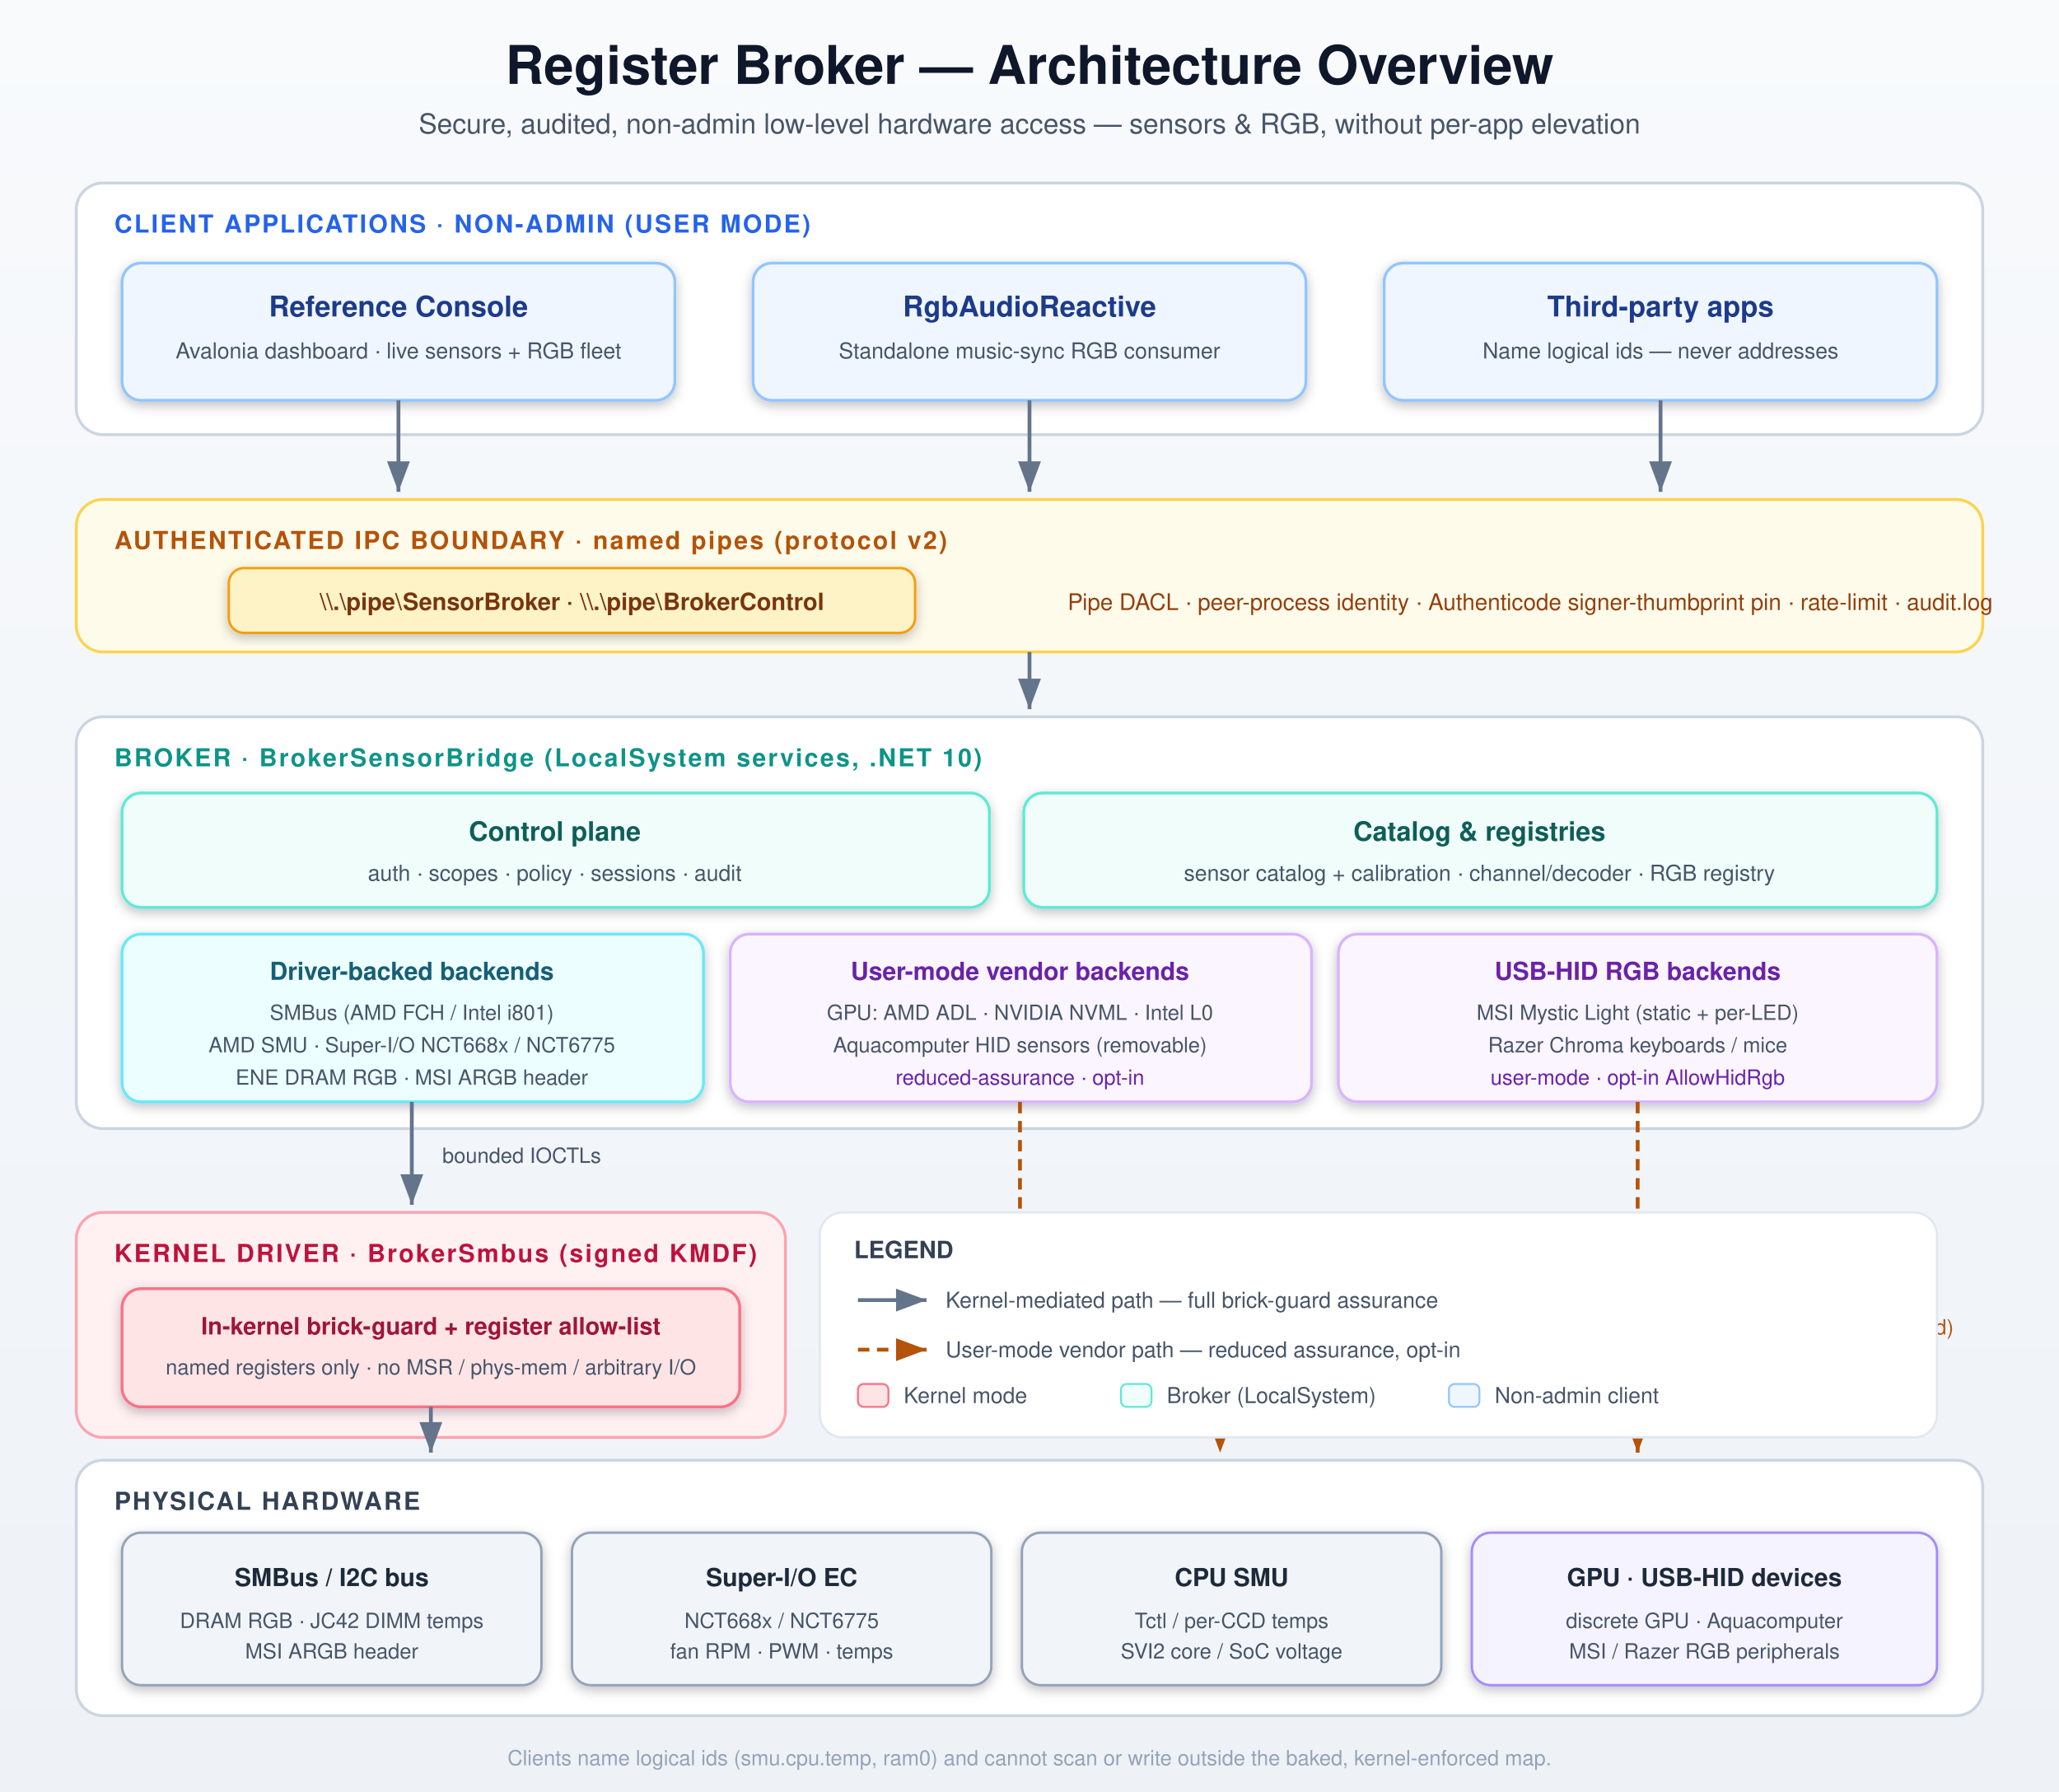
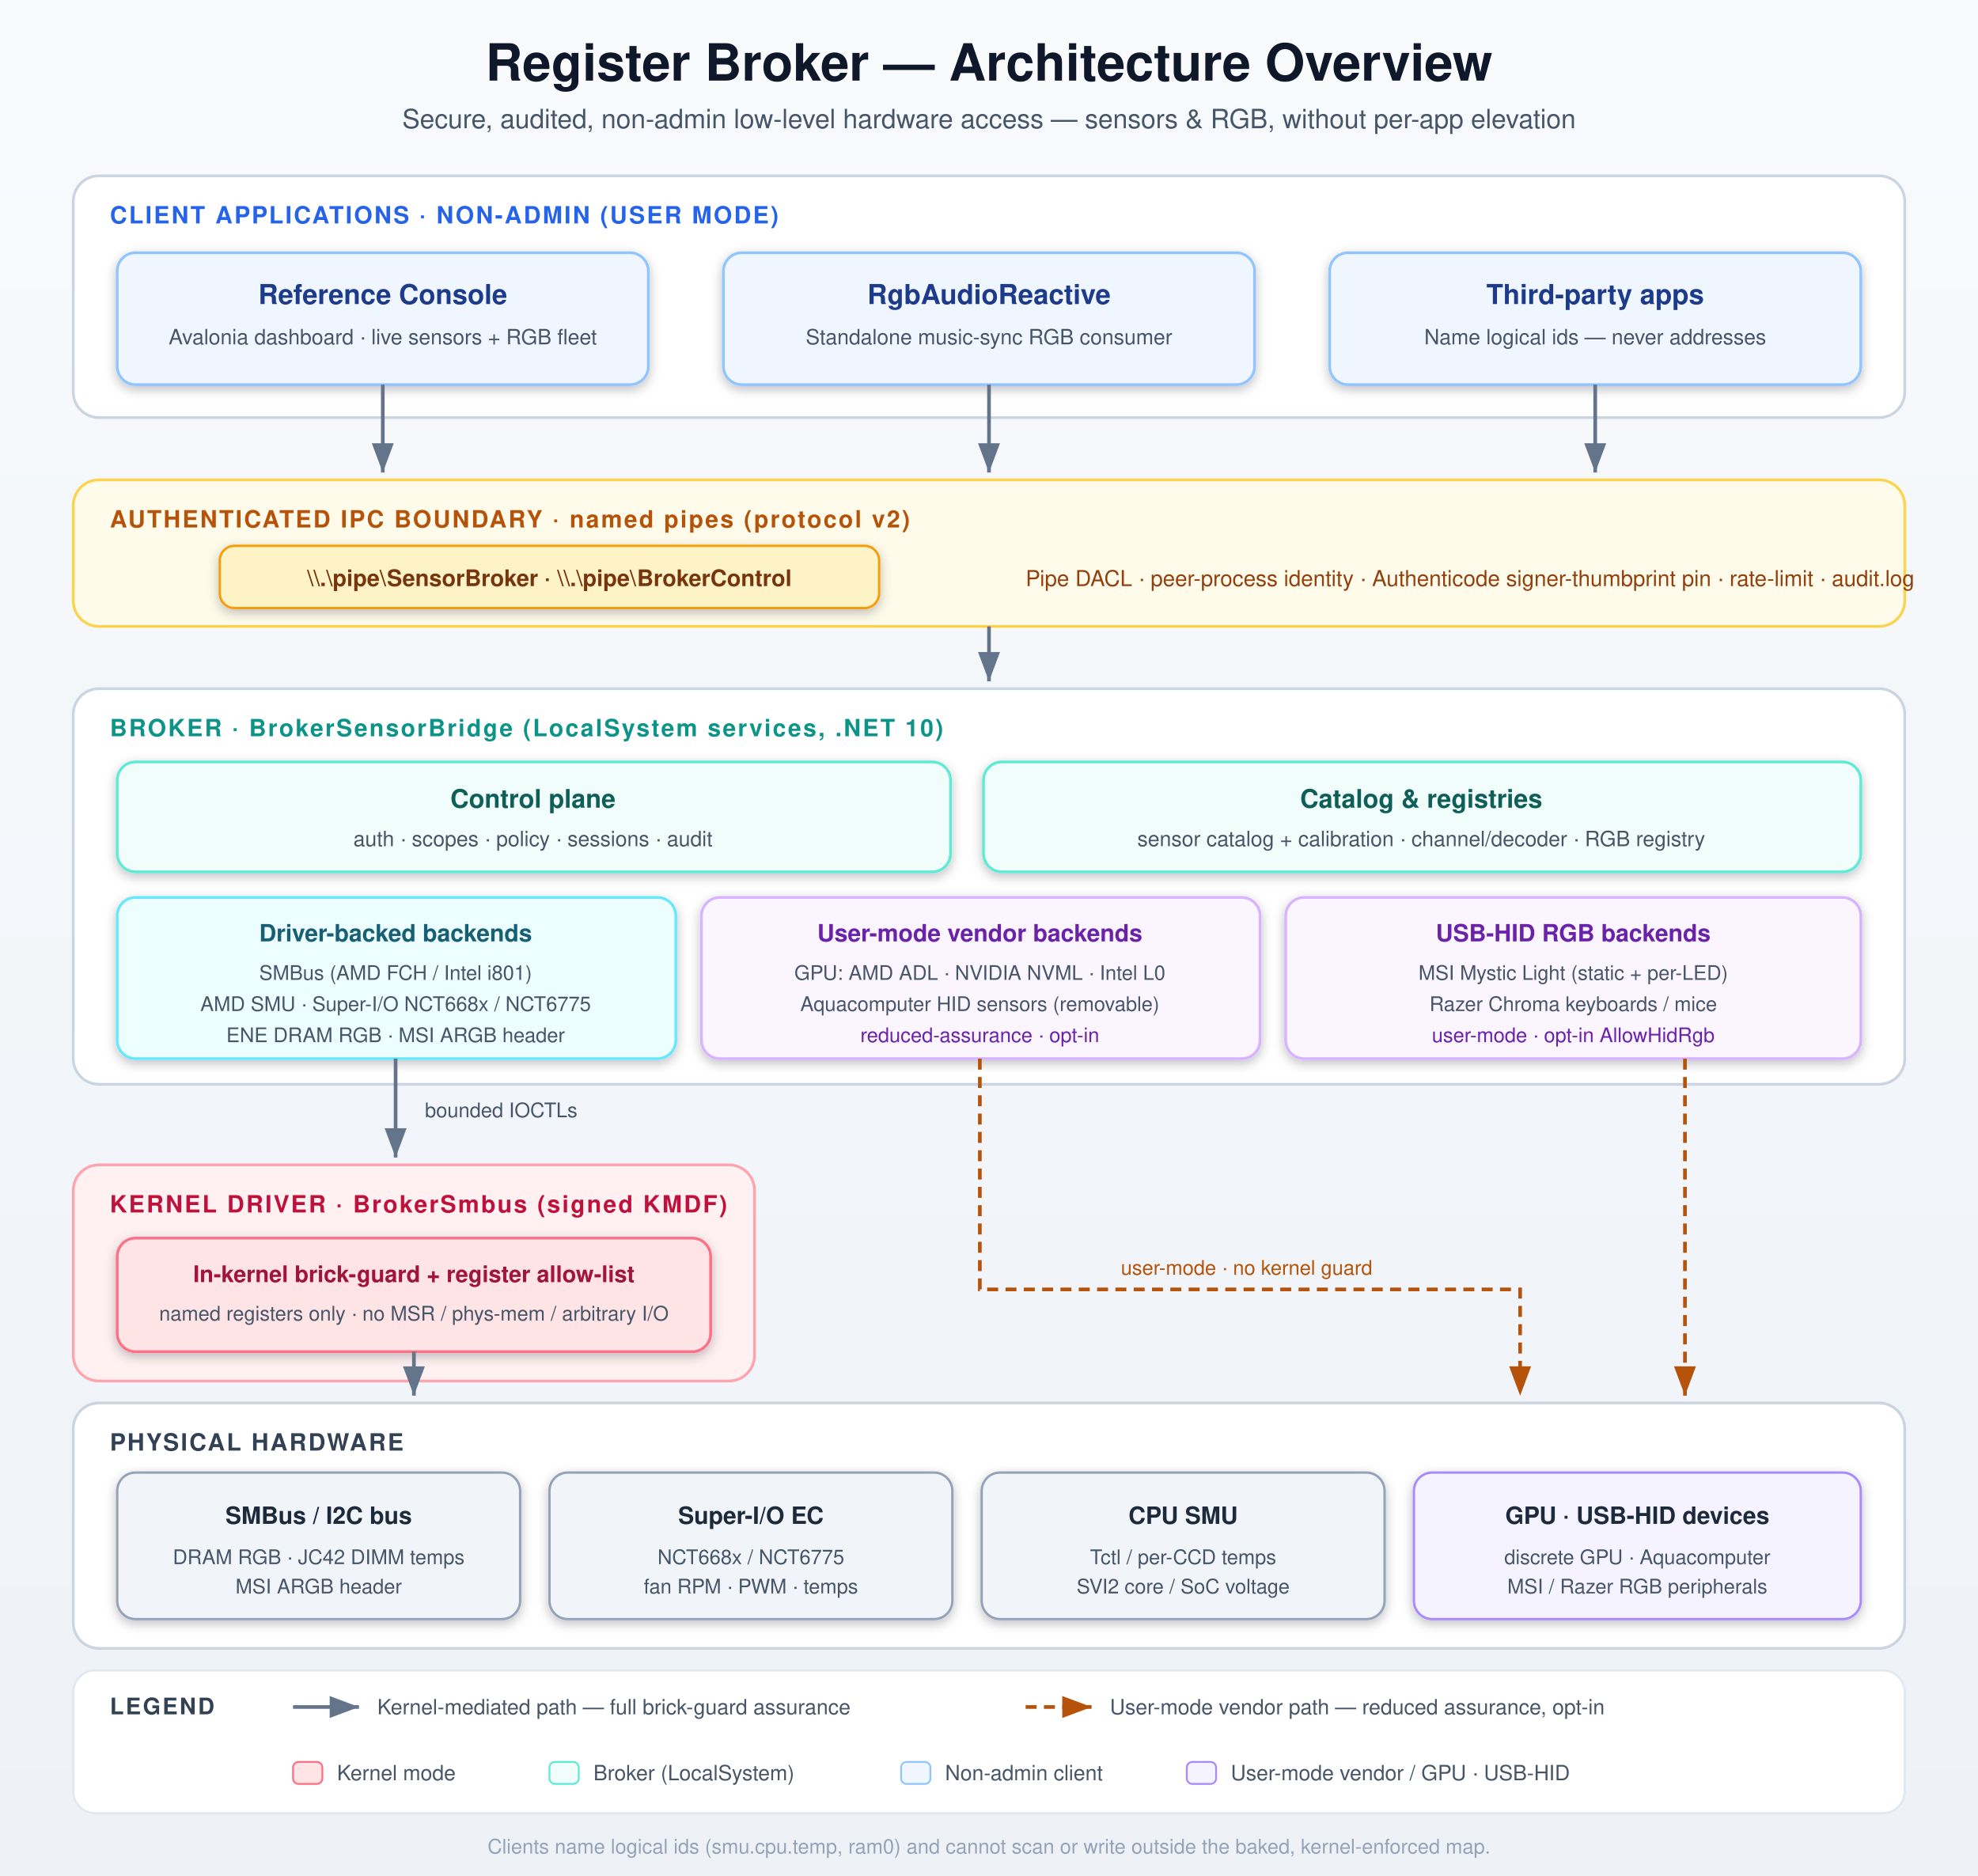
- <svg xmlns="http://www.w3.org/2000/svg" width="1080" height="940" viewBox="0 0 1080 940" font-family="Segoe UI, Helvetica, Arial, sans-serif">
+ <svg xmlns="http://www.w3.org/2000/svg" width="1080" height="1024" viewBox="0 0 1080 1024" font-family="Segoe UI, Helvetica, Arial, sans-serif">
  <defs>
    <filter id="shadow" x="-20%" y="-20%" width="140%" height="140%">
      <feDropShadow dx="0" dy="2" stdDeviation="3" flood-color="#0b1220" flood-opacity="0.25" />
    </filter>
    <marker id="arrow" markerWidth="10" markerHeight="10" refX="8" refY="3" orient="auto" markerUnits="strokeWidth">
      <path d="M0,0 L8,3 L0,6 Z" fill="#64748b" />
    </marker>
    <marker id="arrowTrust" markerWidth="10" markerHeight="10" refX="8" refY="3" orient="auto" markerUnits="strokeWidth">
      <path d="M0,0 L8,3 L0,6 Z" fill="#b45309" />
    </marker>
    <linearGradient id="bgGrad" x1="0" y1="0" x2="0" y2="1">
      <stop offset="0%" stop-color="#f8fafc" />
      <stop offset="100%" stop-color="#eef2f7" />
    </linearGradient>
  </defs>
-   <rect x="0" y="0" width="1080" height="940" fill="url(#bgGrad)" />
+   <rect x="0" y="0" width="1080" height="1024" fill="url(#bgGrad)" />
  <text x="540" y="44" text-anchor="middle" font-size="28" font-weight="700" fill="#0f172a">Register Broker — Architecture Overview</text>
  <text x="540" y="70" text-anchor="middle" font-size="14.5" fill="#475569">Secure, audited, non-admin low-level hardware access — sensors &amp; RGB, without per-app elevation</text>
  <rect x="40" y="96" width="1000" height="132" rx="14" fill="#ffffff" stroke="#cbd5e1" stroke-width="1.5" />
  <text x="60" y="122" font-size="13" font-weight="700" fill="#2563eb" letter-spacing="1">CLIENT APPLICATIONS · NON-ADMIN (USER MODE)</text>
  <g filter="url(#shadow)">
    <rect x="64" y="138" width="290" height="72" rx="10" fill="#eff6ff" stroke="#93c5fd" stroke-width="1.5" />
    <text x="209" y="166" text-anchor="middle" font-size="15" font-weight="600" fill="#1e3a8a">Reference Console</text>
    <text x="209" y="188" text-anchor="middle" font-size="11.5" fill="#475569">Avalonia dashboard · live sensors + RGB fleet</text>
  </g>
  <g filter="url(#shadow)">
    <rect x="395" y="138" width="290" height="72" rx="10" fill="#eff6ff" stroke="#93c5fd" stroke-width="1.5" />
    <text x="540" y="166" text-anchor="middle" font-size="15" font-weight="600" fill="#1e3a8a">RgbAudioReactive</text>
    <text x="540" y="188" text-anchor="middle" font-size="11.5" fill="#475569">Standalone music-sync RGB consumer</text>
  </g>
  <g filter="url(#shadow)">
    <rect x="726" y="138" width="290" height="72" rx="10" fill="#eff6ff" stroke="#93c5fd" stroke-width="1.5" />
    <text x="871" y="166" text-anchor="middle" font-size="15" font-weight="600" fill="#1e3a8a">Third-party apps</text>
    <text x="871" y="188" text-anchor="middle" font-size="11.5" fill="#475569">Name logical ids — never addresses</text>
  </g>
  <line x1="209" y1="210" x2="209" y2="258" stroke="#64748b" stroke-width="2" marker-end="url(#arrow)" />
  <line x1="540" y1="210" x2="540" y2="258" stroke="#64748b" stroke-width="2" marker-end="url(#arrow)" />
  <line x1="871" y1="210" x2="871" y2="258" stroke="#64748b" stroke-width="2" marker-end="url(#arrow)" />
  <rect x="40" y="262" width="1000" height="80" rx="14" fill="#fffbeb" stroke="#fcd34d" stroke-width="1.5" />
  <text x="60" y="288" font-size="13" font-weight="700" fill="#b45309" letter-spacing="1">AUTHENTICATED IPC BOUNDARY · named pipes (protocol v2)</text>
  <g filter="url(#shadow)">
    <rect x="120" y="298" width="360" height="34" rx="8" fill="#fef3c7" stroke="#f59e0b" stroke-width="1.3" />
    <text x="300" y="320" text-anchor="middle" font-size="12.5" font-weight="600" fill="#78350f">\\.\pipe\SensorBroker  ·  \\.\pipe\BrokerControl</text>
  </g>
  <text x="560" y="320" font-size="12" fill="#92400e">Pipe DACL · peer-process identity · Authenticode signer-thumbprint pin · rate-limit · audit.log</text>
  <line x1="540" y1="342" x2="540" y2="372" stroke="#64748b" stroke-width="2" marker-end="url(#arrow)" />
  <rect x="40" y="376" width="1000" height="216" rx="14" fill="#ffffff" stroke="#cbd5e1" stroke-width="1.5" />
  <text x="60" y="402" font-size="13" font-weight="700" fill="#0d9488" letter-spacing="1">BROKER · BrokerSensorBridge (LocalSystem services, .NET 10)</text>
  <g filter="url(#shadow)">
    <rect x="64" y="416" width="455" height="60" rx="10" fill="#f0fdfa" stroke="#5eead4" stroke-width="1.5" />
    <text x="291" y="441" text-anchor="middle" font-size="14" font-weight="600" fill="#115e59">Control plane</text>
    <text x="291" y="462" text-anchor="middle" font-size="11.5" fill="#475569">auth · scopes · policy · sessions · audit</text>
  </g>
  <g filter="url(#shadow)">
    <rect x="537" y="416" width="479" height="60" rx="10" fill="#f0fdfa" stroke="#5eead4" stroke-width="1.5" />
    <text x="776" y="441" text-anchor="middle" font-size="14" font-weight="600" fill="#115e59">Catalog &amp; registries</text>
    <text x="776" y="462" text-anchor="middle" font-size="11.5" fill="#475569">sensor catalog + calibration · channel/decoder · RGB registry</text>
  </g>
  <g filter="url(#shadow)">
    <rect x="64" y="490" width="305" height="88" rx="10" fill="#ecfeff" stroke="#67e8f9" stroke-width="1.5" />
    <text x="216" y="514" text-anchor="middle" font-size="13" font-weight="600" fill="#155e75">Driver-backed backends</text>
    <text x="216" y="535" text-anchor="middle" font-size="11" fill="#475569">SMBus (AMD FCH / Intel i801)</text>
    <text x="216" y="552" text-anchor="middle" font-size="11" fill="#475569">AMD SMU · Super-I/O NCT668x / NCT6775</text>
    <text x="216" y="569" text-anchor="middle" font-size="11" fill="#475569">ENE DRAM RGB · MSI ARGB header</text>
  </g>
  <g filter="url(#shadow)">
    <rect x="383" y="490" width="305" height="88" rx="10" fill="#faf5ff" stroke="#d8b4fe" stroke-width="1.5" />
    <text x="535" y="514" text-anchor="middle" font-size="13" font-weight="600" fill="#6b21a8">User-mode vendor backends</text>
    <text x="535" y="535" text-anchor="middle" font-size="11" fill="#475569">GPU: AMD ADL · NVIDIA NVML · Intel L0</text>
    <text x="535" y="552" text-anchor="middle" font-size="11" fill="#475569">Aquacomputer HID sensors (removable)</text>
    <text x="535" y="569" text-anchor="middle" font-size="11" fill="#6b21a8">reduced-assurance · opt-in</text>
  </g>
  <g filter="url(#shadow)">
    <rect x="702" y="490" width="314" height="88" rx="10" fill="#faf5ff" stroke="#d8b4fe" stroke-width="1.5" />
    <text x="859" y="514" text-anchor="middle" font-size="13" font-weight="600" fill="#6b21a8">USB-HID RGB backends</text>
    <text x="859" y="535" text-anchor="middle" font-size="11" fill="#475569">MSI Mystic Light (static + per-LED)</text>
    <text x="859" y="552" text-anchor="middle" font-size="11" fill="#475569">Razer Chroma keyboards / mice</text>
    <text x="859" y="569" text-anchor="middle" font-size="11" fill="#6b21a8">user-mode · opt-in AllowHidRgb</text>
  </g>
  <line x1="216" y1="578" x2="216" y2="632" stroke="#64748b" stroke-width="2" marker-end="url(#arrow)" />
  <text x="232" y="610" font-size="11" fill="#475569">bounded IOCTLs</text>
-   <path d="M535,578 L535,690 L640,690 L640,762" fill="none" stroke="#b45309" stroke-width="2" stroke-dasharray="6 4" marker-end="url(#arrowTrust)" />
-   <path d="M859,578 L859,762" fill="none" stroke="#b45309" stroke-width="2" stroke-dasharray="6 4" marker-end="url(#arrowTrust)" />
-   <text x="876" y="700" font-size="11" fill="#b45309">vendor DLLs (no kernel guard)</text>
+   <path d="M535,578 L535,704 L830,704 L830,762" fill="none" stroke="#b45309" stroke-width="2" stroke-dasharray="6 4" marker-end="url(#arrowTrust)" />
+   <path d="M920,578 L920,762" fill="none" stroke="#b45309" stroke-width="2" stroke-dasharray="6 4" marker-end="url(#arrowTrust)" />
+   <text x="612" y="696" font-size="11" fill="#b45309">user-mode · no kernel guard</text>
  <rect x="40" y="636" width="372" height="118" rx="14" fill="#fff1f2" stroke="#fda4af" stroke-width="1.5" />
  <text x="60" y="662" font-size="13" font-weight="700" fill="#be123c" letter-spacing="1">KERNEL DRIVER · BrokerSmbus (signed KMDF)</text>
  <g filter="url(#shadow)">
    <rect x="64" y="676" width="324" height="62" rx="10" fill="#ffe4e6" stroke="#fb7185" stroke-width="1.5" />
    <text x="226" y="700" text-anchor="middle" font-size="12.5" font-weight="600" fill="#9f1239">In-kernel brick-guard + register allow-list</text>
    <text x="226" y="721" text-anchor="middle" font-size="11" fill="#475569">named registers only · no MSR / phys-mem / arbitrary I/O</text>
  </g>
  <line x1="226" y1="738" x2="226" y2="762" stroke="#64748b" stroke-width="2" marker-end="url(#arrow)" />
  <rect x="40" y="766" width="1000" height="134" rx="14" fill="#ffffff" stroke="#cbd5e1" stroke-width="1.5" />
  <text x="60" y="792" font-size="13" font-weight="700" fill="#334155" letter-spacing="1">PHYSICAL HARDWARE</text>
  <g filter="url(#shadow)">
    <rect x="64" y="804" width="220" height="80" rx="10" fill="#f1f5f9" stroke="#94a3b8" stroke-width="1.3" />
    <text x="174" y="832" text-anchor="middle" font-size="13" font-weight="600" fill="#1e293b">SMBus / I2C bus</text>
    <text x="174" y="854" text-anchor="middle" font-size="11" fill="#475569">DRAM RGB · JC42 DIMM temps</text>
    <text x="174" y="870" text-anchor="middle" font-size="11" fill="#475569">MSI ARGB header</text>
  </g>
  <g filter="url(#shadow)">
    <rect x="300" y="804" width="220" height="80" rx="10" fill="#f1f5f9" stroke="#94a3b8" stroke-width="1.3" />
    <text x="410" y="832" text-anchor="middle" font-size="13" font-weight="600" fill="#1e293b">Super-I/O EC</text>
    <text x="410" y="854" text-anchor="middle" font-size="11" fill="#475569">NCT668x / NCT6775</text>
    <text x="410" y="870" text-anchor="middle" font-size="11" fill="#475569">fan RPM · PWM · temps</text>
  </g>
  <g filter="url(#shadow)">
    <rect x="536" y="804" width="220" height="80" rx="10" fill="#f1f5f9" stroke="#94a3b8" stroke-width="1.3" />
    <text x="646" y="832" text-anchor="middle" font-size="13" font-weight="600" fill="#1e293b">CPU SMU</text>
    <text x="646" y="854" text-anchor="middle" font-size="11" fill="#475569">Tctl / per-CCD temps</text>
    <text x="646" y="870" text-anchor="middle" font-size="11" fill="#475569">SVI2 core / SoC voltage</text>
  </g>
  <g filter="url(#shadow)">
    <rect x="772" y="804" width="244" height="80" rx="10" fill="#f5f3ff" stroke="#a78bfa" stroke-width="1.3" />
    <text x="894" y="832" text-anchor="middle" font-size="13" font-weight="600" fill="#1e293b">GPU · USB-HID devices</text>
    <text x="894" y="854" text-anchor="middle" font-size="11" fill="#475569">discrete GPU · Aquacomputer</text>
    <text x="894" y="870" text-anchor="middle" font-size="11" fill="#475569">MSI / Razer RGB peripherals</text>
  </g>
  <g>
-     <rect x="430" y="636" width="586" height="118" rx="12" fill="#ffffff" stroke="#e2e8f0" stroke-width="1.2" />
-     <text x="448" y="660" font-size="12.5" font-weight="700" fill="#334155">LEGEND</text>
-     <line x1="450" y1="682" x2="486" y2="682" stroke="#64748b" stroke-width="2" marker-end="url(#arrow)" />
-     <text x="496" y="686" font-size="11.5" fill="#475569">Kernel-mediated path — full brick-guard assurance</text>
-     <line x1="450" y1="708" x2="486" y2="708" stroke="#b45309" stroke-width="2" stroke-dasharray="6 4" marker-end="url(#arrowTrust)" />
-     <text x="496" y="712" font-size="11.5" fill="#475569">User-mode vendor path — reduced assurance, opt-in</text>
-     <rect x="450" y="726" width="16" height="12" rx="3" fill="#ffe4e6" stroke="#fb7185" />
-     <text x="474" y="736" font-size="11.5" fill="#475569">Kernel mode</text>
-     <rect x="588" y="726" width="16" height="12" rx="3" fill="#f0fdfa" stroke="#5eead4" />
-     <text x="612" y="736" font-size="11.5" fill="#475569">Broker (LocalSystem)</text>
-     <rect x="760" y="726" width="16" height="12" rx="3" fill="#eff6ff" stroke="#93c5fd" />
-     <text x="784" y="736" font-size="11.5" fill="#475569">Non-admin client</text>
+     <rect x="40" y="912" width="1000" height="78" rx="12" fill="#ffffff" stroke="#e2e8f0" stroke-width="1.2" />
+     <text x="60" y="936" font-size="12.5" font-weight="700" fill="#334155" letter-spacing="1">LEGEND</text>
+     <line x1="160" y1="932" x2="196" y2="932" stroke="#64748b" stroke-width="2" marker-end="url(#arrow)" />
+     <text x="206" y="936" font-size="11.5" fill="#475569">Kernel-mediated path — full brick-guard assurance</text>
+     <line x1="560" y1="932" x2="596" y2="932" stroke="#b45309" stroke-width="2" stroke-dasharray="6 4" marker-end="url(#arrowTrust)" />
+     <text x="606" y="936" font-size="11.5" fill="#475569">User-mode vendor path — reduced assurance, opt-in</text>
+     <rect x="160" y="962" width="16" height="12" rx="3" fill="#ffe4e6" stroke="#fb7185" />
+     <text x="184" y="972" font-size="11.5" fill="#475569">Kernel mode</text>
+     <rect x="300" y="962" width="16" height="12" rx="3" fill="#f0fdfa" stroke="#5eead4" />
+     <text x="324" y="972" font-size="11.5" fill="#475569">Broker (LocalSystem)</text>
+     <rect x="492" y="962" width="16" height="12" rx="3" fill="#eff6ff" stroke="#93c5fd" />
+     <text x="516" y="972" font-size="11.5" fill="#475569">Non-admin client</text>
+     <rect x="648" y="962" width="16" height="12" rx="3" fill="#f5f3ff" stroke="#a78bfa" />
+     <text x="672" y="972" font-size="11.5" fill="#475569">User-mode vendor / GPU · USB-HID</text>
  </g>
-   <text x="540" y="926" text-anchor="middle" font-size="11" fill="#94a3b8">Clients name logical ids (smu.cpu.temp, ram0) and cannot scan or write outside the baked, kernel-enforced map.</text>
+   <text x="540" y="1012" text-anchor="middle" font-size="11" fill="#94a3b8">Clients name logical ids (smu.cpu.temp, ram0) and cannot scan or write outside the baked, kernel-enforced map.</text>
</svg>
